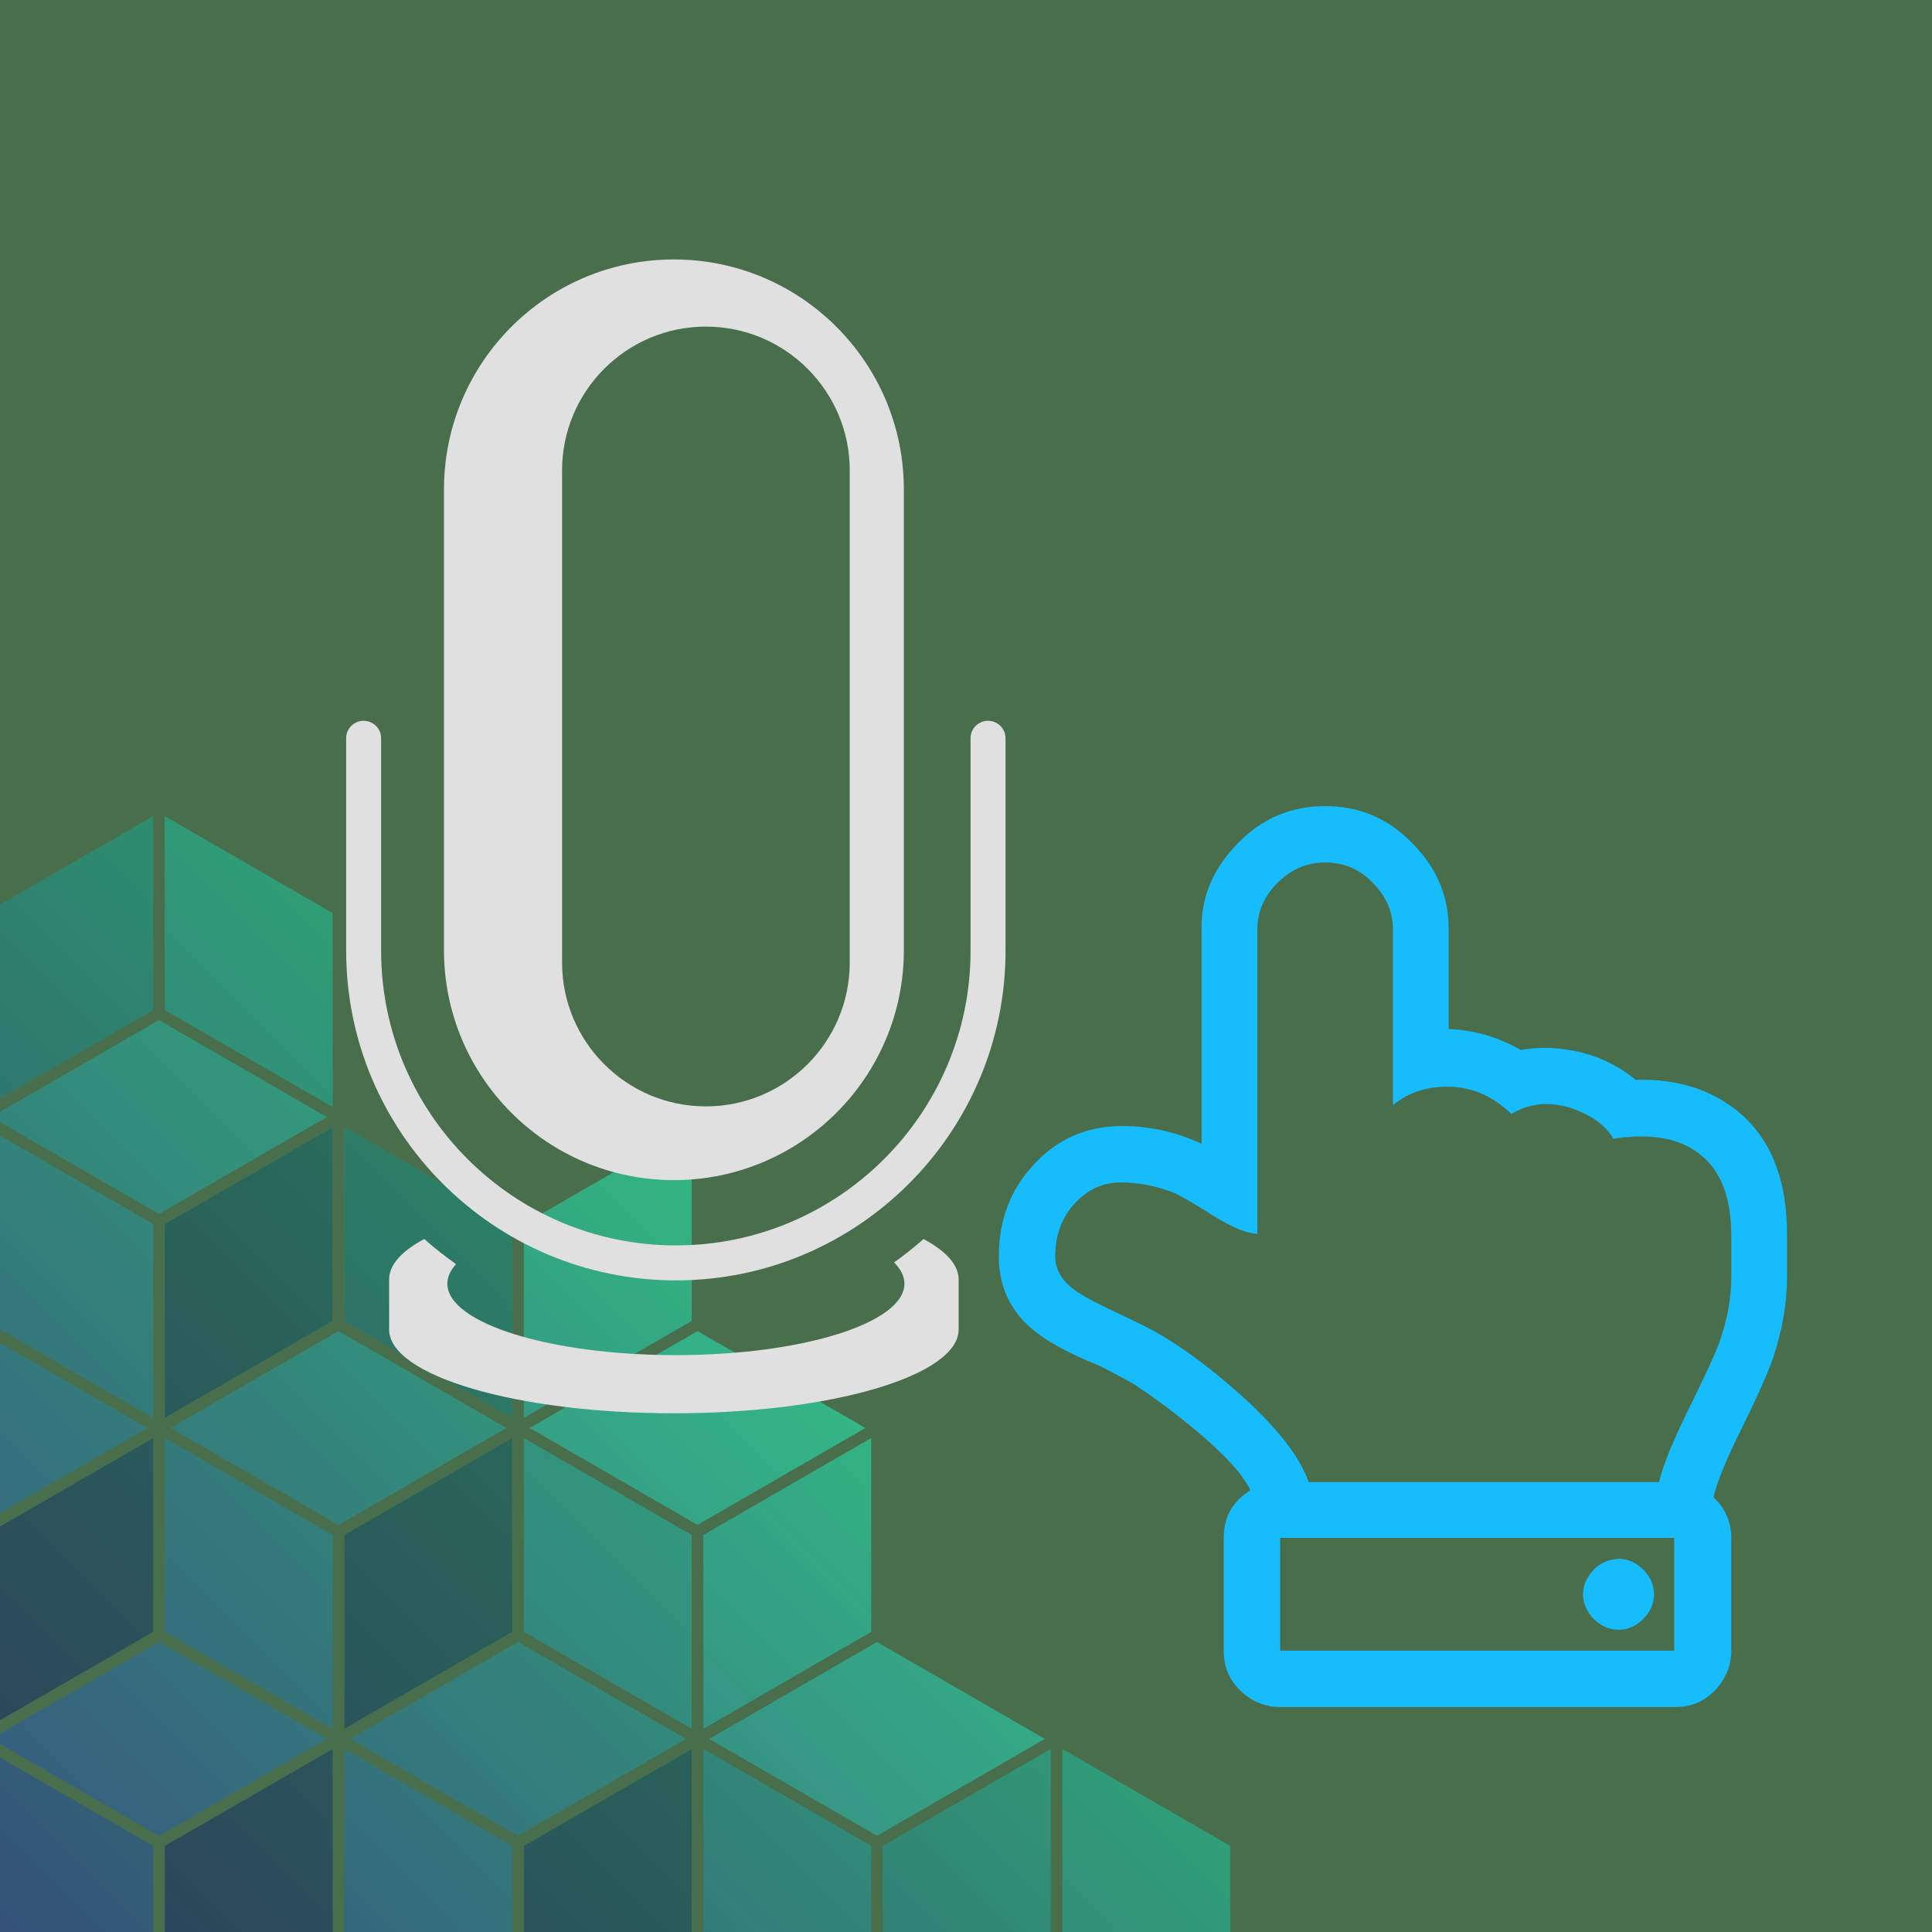
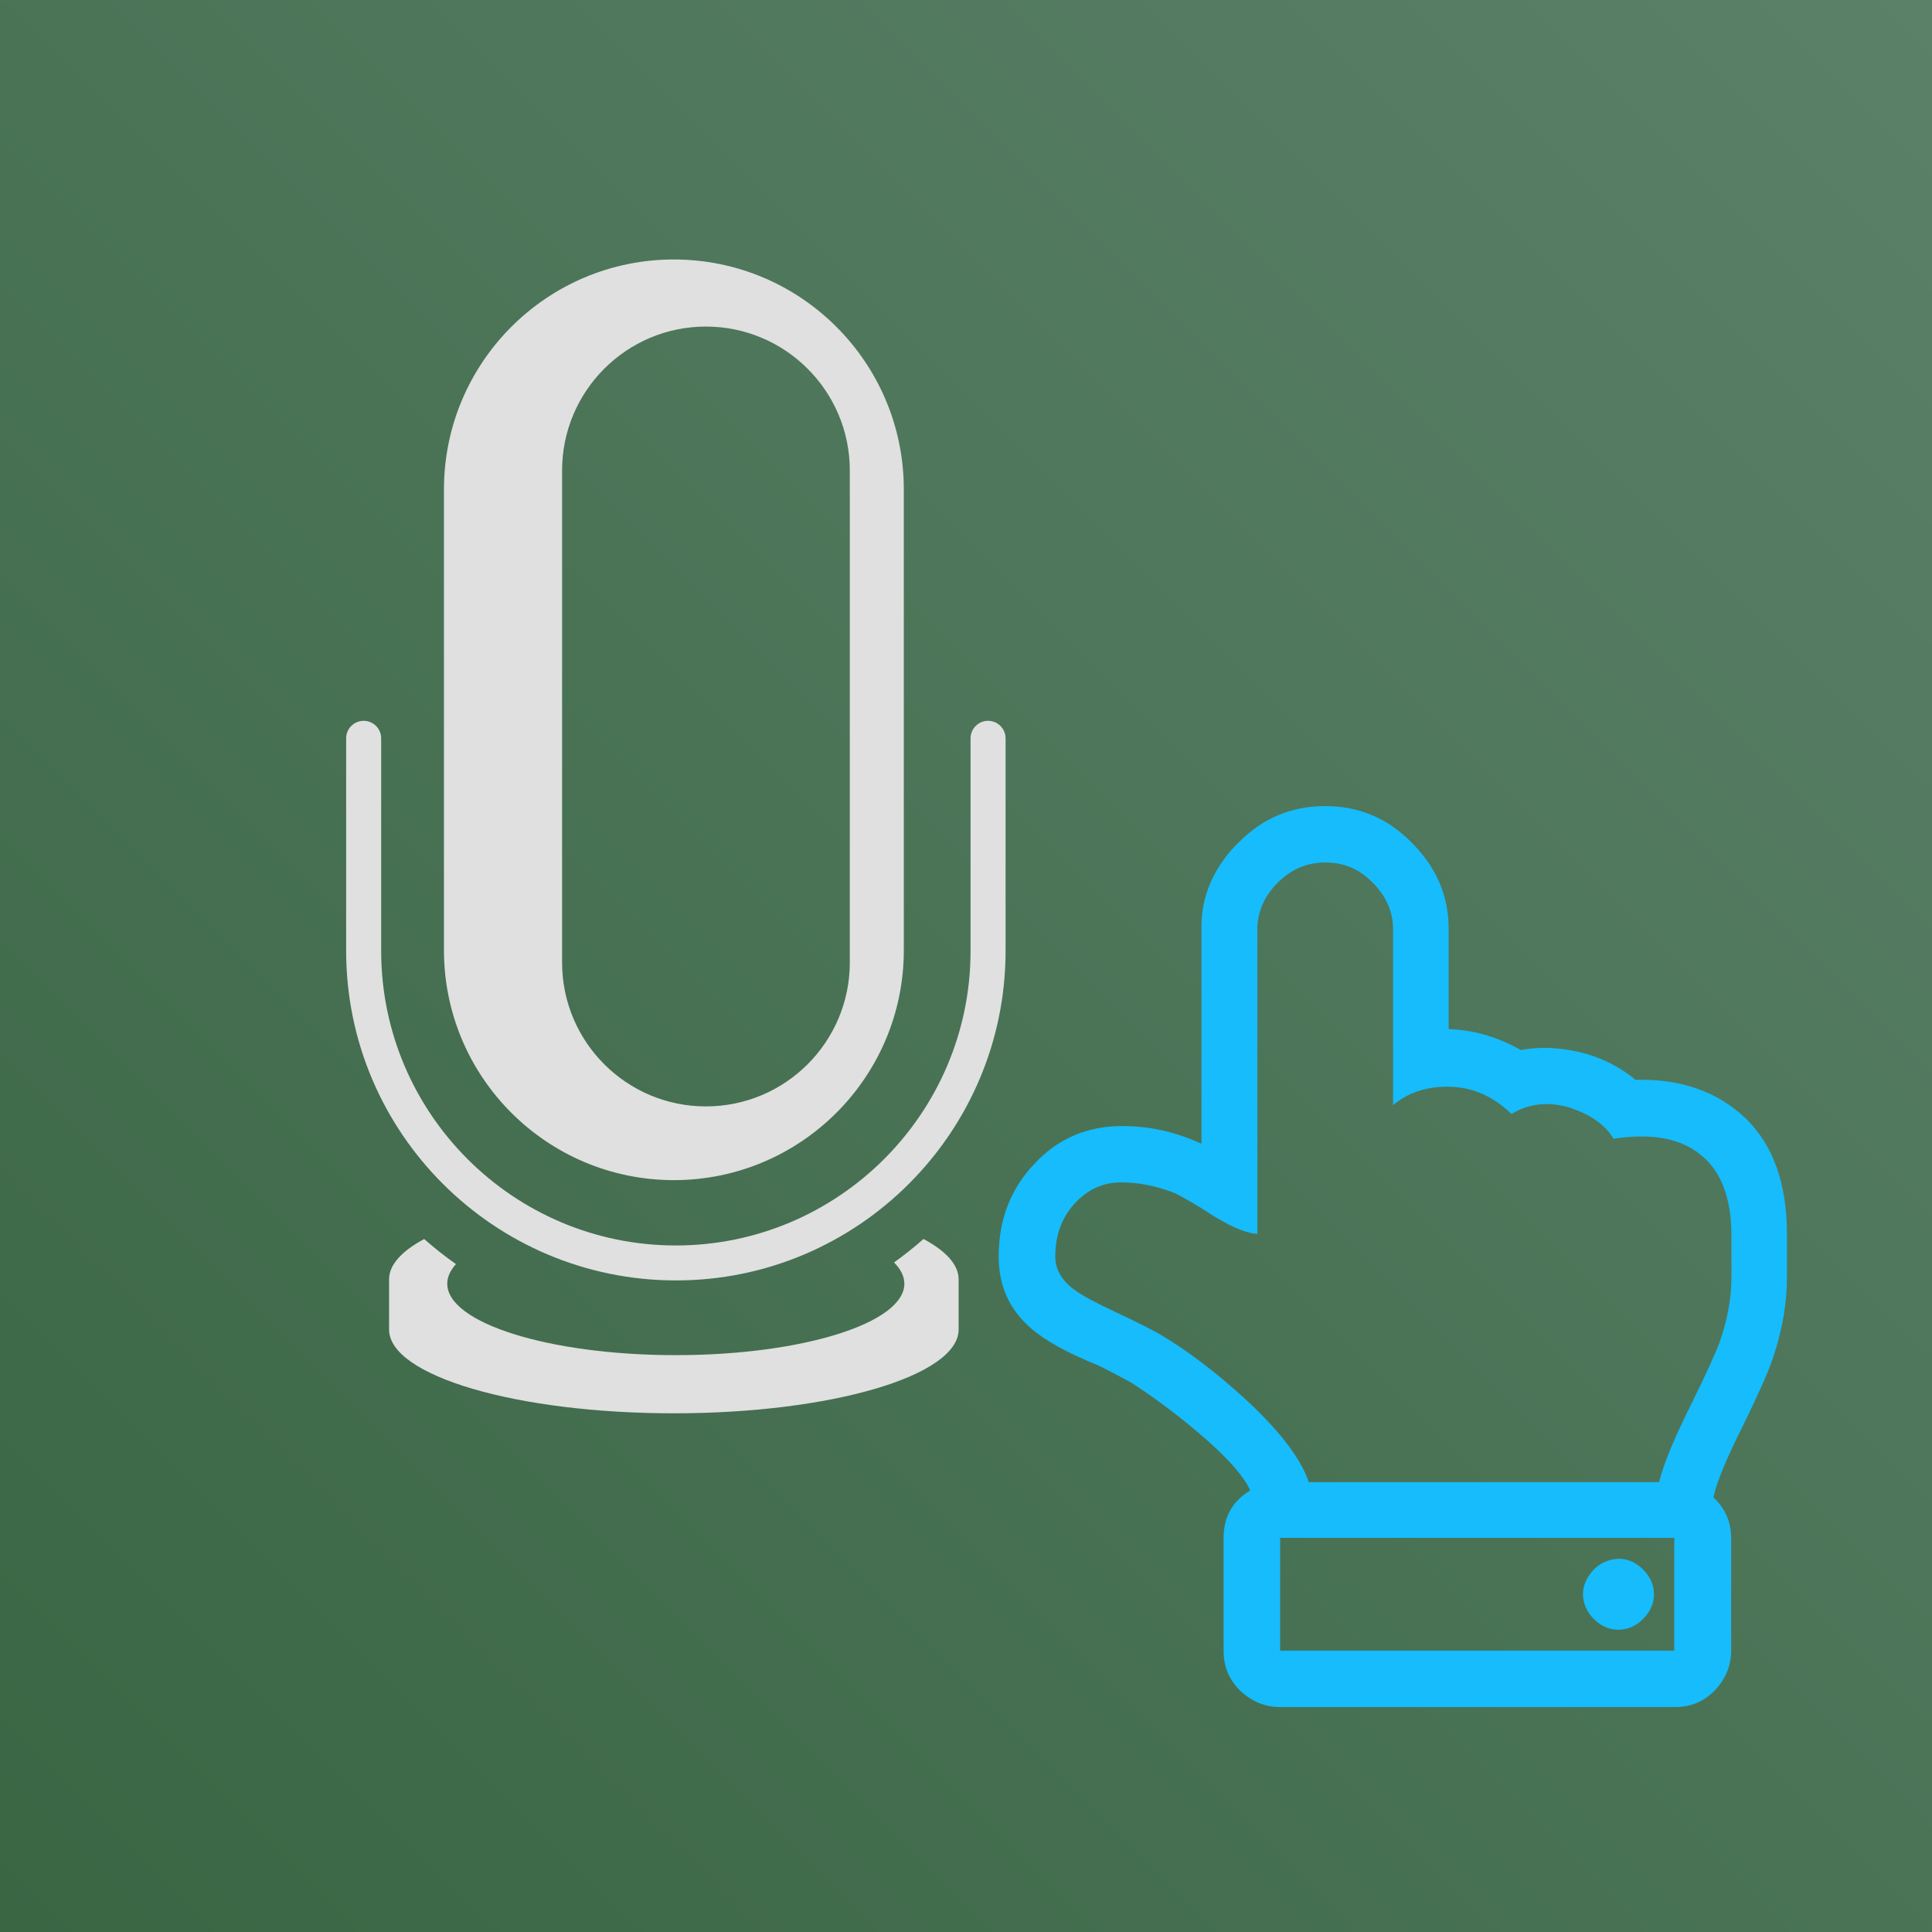
<svg xmlns="http://www.w3.org/2000/svg" id="Ebene_1" viewBox="0 0 288 288">
  <defs>
-     <style>.cls-1{fill:rgba(25,28,30,.55);}.cls-1,.cls-2,.cls-3,.cls-4,.cls-5,.cls-6,.cls-7,.cls-8,.cls-9,.cls-10,.cls-11,.cls-12,.cls-13,.cls-14,.cls-15,.cls-16{fill-rule:evenodd;}.cls-1,.cls-17,.cls-8,.cls-14{opacity:.6;}.cls-2{fill:rgba(25,28,30,.72);}.cls-2,.cls-4,.cls-5,.cls-6,.cls-10,.cls-11,.cls-15,.cls-16{opacity:.4;}.cls-3{fill:rgba(25,28,30,.99);opacity:.5;}.cls-4,.cls-9{fill:rgba(25,28,30,.88);}.cls-5{fill:rgba(25,28,30,.76);}.cls-6{fill:rgba(25,28,30,.48);}.cls-18,.cls-13{fill:#e0e0e0;}.cls-7{opacity:.8;}.cls-7,.cls-10{fill:#191c1e;}.cls-8{fill:rgba(25,28,30,.62);}.cls-9{opacity:.7;}.cls-11{fill:rgba(25,28,30,.54);}.cls-12{fill:url(#Unbenannter_Verlauf_119);fill-opacity:.66;}.cls-19{fill:#16bcfb;}.cls-20{fill:#486e4c;}.cls-14{fill:rgba(25,28,30,.66);}.cls-15{fill:rgba(25,28,30,.45);}.cls-16{fill:rgba(25,28,30,.36);}</style>
-     <linearGradient id="Unbenannter_Verlauf_119" x1="5.755" y1="297.858" x2="119.347" y2="184.266" gradientUnits="userSpaceOnUse">
-       <stop offset="0" stop-color="#3758bb" />
-       <stop offset="1" stop-color="#2cffb2" />
+     <style>.cls-1{fill:url(#Unbenannter_Verlauf_224);}.cls-2,.cls-3{fill:#e0e0e0;}.cls-3{fill-rule:evenodd;}.cls-4{fill:#16bcfb;}</style>
+     <linearGradient id="Unbenannter_Verlauf_224" x1="0" y1="288" x2="288" y2="0" gradientUnits="userSpaceOnUse">
+       <stop offset="0" stop-color="#3a6644" />
+       <stop offset="1" stop-color="#5b8169" />
    </linearGradient>
  </defs>
-   <rect class="cls-20" width="288" height="288" />
-   <path class="cls-12" d="m-2.191,260.723l-0,29.189h25.019l0-14.744c-8.34-4.815-16.679-9.63-25.019-14.445Zm26.76-46.349l-0,28.889,25.018,14.444 0-28.889c-8.339-4.815-16.679-9.63-25.018-14.445Zm-1.741,0l-25.019,14.445-0,28.889,25.019-14.444 0-28.889Zm.87,30.397l-25.019,14.444,25.019,14.445,25.019-14.445c-8.34-4.815-16.679-9.63-25.019-14.444Zm.87-123.095l-0,28.889,25.019,14.444 0-28.889c-8.34-4.815-16.679-9.63-25.019-14.445Zm-1.741,0l-25.019,14.445-0,28.889,25.019-14.444 0-28.889Zm.87,30.397l-25.019,14.444,25.019,14.445,25.019-14.445c-8.34-4.815-16.679-9.63-25.019-14.444Zm54.389,62.301l-0,28.889,25.019,14.444 0-28.889c-8.34-4.815-16.679-9.63-25.019-14.445Zm-1.741,0l-25.019,14.445-0,28.889,25.019-14.444 0-28.889Zm.87,30.397l-25.019,14.444,25.019,14.445,25.019-14.445c-8.34-4.815-16.679-9.63-25.019-14.444Zm52.649-30.397l-25.019,14.445-0,28.889,25.019-14.444 0-28.889Zm.87,30.397l-25.019,14.444,25.019,14.445,25.019-14.445c-8.34-4.815-16.68-9.63-25.019-14.444Zm-79.408,15.952l-0,29.189h25.019l0-14.744c-8.339-4.815-16.679-9.63-25.019-14.445Zm-1.741,0l-25.018,14.445-0,14.744h25.018l0-29.189Zm55.26 0l-0,29.189h25.019l0-14.744c-8.34-4.815-16.679-9.63-25.019-14.445Zm-1.741,0l-25.019,14.445-0,14.744h25.019l0-29.189Zm55.26 0l-0,29.189h25.018l0-14.744c-8.339-4.815-16.679-9.63-25.018-14.445Zm-1.741,0l-25.019,14.445-0,14.744h25.019l0-29.189ZM-2.191,168.025l-0,28.889,25.019,14.444 0-28.889c-8.34-4.815-16.679-9.63-25.019-14.445Zm0,30.9l-0,27.884,24.148-13.942c-8.34-4.815-15.809-9.127-24.148-13.942Zm53.519-30.9l-0,28.889,25.019,14.444 0-28.889c-8.339-4.815-16.679-9.63-25.019-14.445Zm-1.741,0l-25.018,14.445-0,28.889,25.018-14.444 0-28.889Zm.87,30.397l-25.018,14.444,25.018,14.445,25.019-14.445c-8.339-4.815-16.679-9.63-25.019-14.444Zm52.649-30.397l-25.019,14.445-0,28.889,25.019-14.444 0-28.889Zm.87,30.397l-25.019,14.444,25.019,14.445,25.019-14.445c-8.34-4.815-16.679-9.63-25.019-14.444Z" />
-   <g class="cls-17">
-     <path class="cls-14" d="m-2.191,260.723l-0,29.189h25.019l0-14.744c-8.34-4.815-16.679-9.63-25.019-14.445Z" />
-     <path class="cls-1" d="m24.569,214.374l-0,28.889,25.018,14.444 0-28.889c-8.339-4.815-16.679-9.63-25.018-14.445Z" />
-     <path class="cls-7" d="m22.828,214.374l-25.019,14.445-0,28.889,25.019-14.444 0-28.889Z" />
-     <path class="cls-5" d="m23.698,244.771l-25.019,14.444,25.019,14.445,25.019-14.445c-8.34-4.815-16.679-9.63-25.019-14.444Z" />
-     <path class="cls-8" d="m24.569,121.677l-0,28.889,25.019,14.444 0-28.889c-8.34-4.815-16.679-9.63-25.019-14.445Z" />
-     <path class="cls-3" d="m22.828,121.677l-25.019,14.445-0,28.889,25.019-14.444 0-28.889Z" />
-     <path class="cls-5" d="m23.698,152.074l-25.019,14.444,25.019,14.445,25.019-14.445c-8.34-4.815-16.679-9.63-25.019-14.444Z" />
-     <path class="cls-2" d="m78.087,214.374l-0,28.889,25.019,14.444 0-28.889c-8.34-4.815-16.679-9.63-25.019-14.445Z" />
-     <path class="cls-7" d="m76.347,214.374l-25.019,14.445-0,28.889,25.019-14.444 0-28.889Z" />
-     <path class="cls-5" d="m77.217,244.771l-25.019,14.444,25.019,14.445,25.019-14.445c-8.34-4.815-16.679-9.63-25.019-14.444Z" />
-     <path class="cls-15" d="m129.866,214.374l-25.019,14.445-0,28.889,25.019-14.444 0-28.889Z" />
-     <path class="cls-6" d="m130.736,244.771l-25.019,14.444,25.019,14.445,25.019-14.445c-8.34-4.815-16.68-9.63-25.019-14.444Z" />
-     <path class="cls-1" d="m51.328,260.723l-0,29.189h25.019l0-14.744c-8.339-4.815-16.679-9.63-25.019-14.445Z" />
-     <path class="cls-7" d="m49.587,260.723l-25.018,14.445-0,14.744h25.018l0-29.189Z" />
-     <path class="cls-4" d="m104.847,260.723l-0,29.189h25.019l0-14.744c-8.34-4.815-16.679-9.63-25.019-14.445Z" />
-     <path class="cls-7" d="m103.106,260.723l-25.019,14.445-0,14.744h25.019l0-29.189Z" />
-     <path class="cls-4" d="m158.366,260.723l-0,29.189h25.018l0-14.744c-8.339-4.815-16.679-9.63-25.018-14.445Z" />
-     <path class="cls-10" d="m156.625,260.723l-25.019,14.445-0,14.744h25.019l0-29.189Z" />
-     <path class="cls-1" d="m-2.191,168.025l-0,28.889,25.019,14.444 0-28.889c-8.34-4.815-16.679-9.63-25.019-14.445Z" />
-     <path class="cls-5" d="m-2.191,198.925l-0,27.884,24.148-13.942c-8.34-4.815-15.809-9.127-24.148-13.942Z" />
-     <path class="cls-9" d="m51.328,168.025l-0,28.889,25.019,14.444 0-28.889c-8.339-4.815-16.679-9.63-25.019-14.445Z" />
-     <path class="cls-7" d="m49.587,168.025l-25.018,14.445-0,28.889,25.018-14.444 0-28.889Z" />
-     <path class="cls-5" d="m50.457,198.422l-25.018,14.444,25.018,14.445,25.019-14.445c-8.339-4.815-16.679-9.63-25.019-14.444Z" />
-     <path class="cls-11" d="m103.106,168.025l-25.019,14.445-0,28.889,25.019-14.444 0-28.889Z" />
-     <path class="cls-16" d="m103.977,198.422l-25.019,14.444,25.019,14.445,25.019-14.445c-8.34-4.815-16.679-9.63-25.019-14.444Z" />
-   </g>
-   <path class="cls-19" d="m184.594,125.639c3.589-3.684,7.934-5.478,12.94-5.478s9.351,1.795,12.94,5.478c3.684,3.684,5.478,7.934,5.478,12.845v14.923h.283c3.684.189,7.178,1.228,10.484,3.117,2.928-.567,5.95-.378,9.067.378,3.022.756,5.761,2.172,8.028,4.061,6.8-.189,12.279,1.795,16.434,5.761,4.156,4.061,6.139,9.823,6.139,17.284v6.328c0,3.872-.661,7.839-2.078,12.09-.85,2.456-2.361,5.761-4.439,10.012-2.456,4.911-3.967,8.501-4.439,10.767,1.7,1.606,2.645,3.589,2.645,6.045v16.812c0,2.267-.85,4.25-2.456,5.95-1.7,1.7-3.589,2.456-5.95,2.456h-58.843c-2.267,0-4.25-.85-5.95-2.456-1.7-1.7-2.456-3.589-2.456-5.95v-16.812c0-3.117,1.322-5.478,3.967-7.084-1.039-2.267-3.684-5.195-7.839-8.689-3.684-3.117-6.989-5.478-9.728-7.273-.85-.472-2.55-1.417-5.006-2.645-4.723-1.889-8.028-3.778-10.012-5.478-3.306-2.834-4.911-6.423-4.911-10.767,0-5.384,1.7-10.012,5.289-13.79,3.495-3.778,7.839-5.667,13.129-5.667,4.061,0,7.934.85,11.806,2.645v-32.019c-.094-4.817,1.795-9.162,5.478-12.845Zm20.024,5.95c-1.983-2.078-4.345-3.022-7.084-3.022s-5.1,1.039-7.084,3.022c-1.983,1.983-3.022,4.345-3.022,6.895v45.431c-1.417,0-3.589-.85-6.517-2.645-2.456-1.606-4.439-2.739-5.761-3.4-2.645-1.039-5.289-1.606-8.028-1.606s-5.006,1.039-6.989,3.211c-1.889,2.078-2.834,4.723-2.834,7.839,0,1.889.945,3.589,2.928,5.006,1.133.85,3.306,1.983,6.328,3.4,3.022,1.417,5.289,2.55,6.706,3.4,4.061,2.456,8.123,5.573,12.373,9.445,5.1,4.723,8.217,8.784,9.445,12.373h52.231c.661-2.834,2.361-6.8,5.006-12.09,1.889-3.872,3.211-6.706,3.967-8.689,1.228-3.495,1.795-6.706,1.795-9.728v-6.234c0-5.573-1.511-9.634-4.628-12.09-3.022-2.456-7.367-3.211-12.94-2.361-1.228-2.078-3.4-3.589-6.517-4.628-3.117-.945-6.045-.661-8.689.945-2.739-2.645-5.762-3.967-9.162-4.061-3.4-.094-6.234.85-8.501,2.739v-26.257c0-2.55-1.039-4.911-3.022-6.895Zm44.959,114.474v-16.812h-58.748v16.812h58.748Zm-11.995-12.09c-1.039,1.133-1.606,2.361-1.606,3.684s.567,2.645,1.606,3.684c1.039,1.039,2.267,1.606,3.684,1.606,1.417,0,2.645-.567,3.684-1.606,1.039-1.039,1.606-2.267,1.606-3.684s-.567-2.645-1.606-3.684c-1.039-1.039-2.267-1.606-3.684-1.606-1.417.094-2.645.567-3.684,1.606Z" />
-   <path class="cls-13" d="m137.67,184.699c3.337,1.784,5.231,3.832,5.231,6.008v7.484c0,6.895-19.022,12.485-42.447,12.485s-42.447-5.59-42.447-12.485v-7.484c0-2.176,1.903-4.224,5.231-6.008,1.51,1.331,3.098,2.577,4.745,3.738-.845.93-1.297,1.912-1.297,2.919,0,5.88,15.267,10.65,34.067,10.65s34.067-4.77,34.067-10.65c0-1.101-.538-2.168-1.536-3.166,1.519-1.092,2.987-2.253,4.386-3.49Z" />
-   <path class="cls-18" d="m100.761,190.865c-27.118,0-49.16-22.041-49.16-49.134v-31.678c0-1.44,1.167-2.607,2.607-2.607s2.607,1.167,2.607,2.607v31.678c0,24.217,19.702,43.919,43.919,43.919,24.243,0,43.945-19.702,43.945-43.919v-31.678c0-1.44,1.167-2.607,2.607-2.607s2.607,1.167,2.607,2.607v31.678c0,27.093-22.041,49.134-49.134,49.134Z" />
-   <path class="cls-13" d="m66.182,72.957c0-18.92,15.352-34.281,34.272-34.281s34.281,15.361,34.281,34.281v68.689c0,18.911-15.361,34.272-34.281,34.272s-34.272-15.361-34.272-34.272v-68.689Zm17.605-2.825c0-11.836,9.609-21.446,21.437-21.446,11.836,0,21.446,9.609,21.446,21.446v73.349c0,11.836-9.609,21.446-21.446,21.446-11.828,0-21.437-9.609-21.437-21.446v-73.349Z" />
+   <rect class="cls-1" y="0" width="288" height="288" />
+   <path class="cls-4" d="M184.59,125.64c3.59-3.68,7.93-5.48,12.94-5.48s9.35,1.79,12.94,5.48c3.68,3.68,5.48,7.93,5.48,12.85v14.92h.28c3.68.19,7.18,1.23,10.48,3.12,2.93-.57,5.95-.38,9.07.38,3.02.76,5.76,2.17,8.03,4.06,6.8-.19,12.28,1.79,16.43,5.76,4.16,4.06,6.14,9.82,6.14,17.28v6.33c0,3.87-.66,7.84-2.08,12.09-.85,2.46-2.36,5.76-4.44,10.01-2.46,4.91-3.97,8.5-4.44,10.77,1.7,1.61,2.64,3.59,2.64,6.04v16.81c0,2.27-.85,4.25-2.46,5.95-1.7,1.7-3.59,2.46-5.95,2.46h-58.84c-2.27,0-4.25-.85-5.95-2.46-1.7-1.7-2.46-3.59-2.46-5.95v-16.81c0-3.12,1.32-5.48,3.97-7.08-1.04-2.27-3.68-5.19-7.84-8.69-3.68-3.12-6.99-5.48-9.73-7.27-.85-.47-2.55-1.42-5.01-2.64-4.72-1.89-8.03-3.78-10.01-5.48-3.31-2.83-4.91-6.42-4.91-10.77,0-5.38,1.7-10.01,5.29-13.79,3.49-3.78,7.84-5.67,13.13-5.67,4.06,0,7.93.85,11.81,2.64v-32.02c-.09-4.82,1.79-9.16,5.48-12.85ZM204.62,131.59c-1.98-2.08-4.34-3.02-7.08-3.02s-5.1,1.04-7.08,3.02c-1.98,1.98-3.02,4.34-3.02,6.89v45.43c-1.42,0-3.59-.85-6.52-2.64-2.46-1.61-4.44-2.74-5.76-3.4-2.64-1.04-5.29-1.61-8.03-1.61s-5.01,1.04-6.99,3.21c-1.89,2.08-2.83,4.72-2.83,7.84,0,1.89.94,3.59,2.93,5.01,1.13.85,3.31,1.98,6.33,3.4,3.02,1.42,5.29,2.55,6.71,3.4,4.06,2.46,8.12,5.57,12.37,9.45,5.1,4.72,8.22,8.78,9.45,12.37h52.23c.66-2.83,2.36-6.8,5.01-12.09,1.89-3.87,3.21-6.71,3.97-8.69,1.23-3.49,1.79-6.71,1.79-9.73v-6.23c0-5.57-1.51-9.63-4.63-12.09-3.02-2.46-7.37-3.21-12.94-2.36-1.23-2.08-3.4-3.59-6.52-4.63-3.12-.94-6.04-.66-8.69.94-2.74-2.64-5.76-3.97-9.16-4.06-3.4-.09-6.23.85-8.5,2.74v-26.26c0-2.55-1.04-4.91-3.02-6.89ZM249.58,246.06v-16.81h-58.75v16.81h58.75ZM237.58,233.97c-1.04,1.13-1.61,2.36-1.61,3.68s.57,2.64,1.61,3.68c1.04,1.04,2.27,1.61,3.68,1.61s2.64-.57,3.68-1.61c1.04-1.04,1.61-2.27,1.61-3.68s-.57-2.64-1.61-3.68c-1.04-1.04-2.27-1.61-3.68-1.61-1.42.09-2.64.57-3.68,1.61Z" />
+   <path class="cls-3" d="M137.67,184.7c3.34,1.78,5.23,3.83,5.23,6.01v7.48c0,6.9-19.02,12.49-42.45,12.49s-42.45-5.59-42.45-12.49v-7.48c0-2.18,1.9-4.22,5.23-6.01,1.51,1.33,3.1,2.58,4.74,3.74-.84.93-1.3,1.91-1.3,2.92,0,5.88,15.27,10.65,34.07,10.65s34.07-4.77,34.07-10.65c0-1.1-.54-2.17-1.54-3.17,1.52-1.09,2.99-2.25,4.39-3.49Z" />
+   <path class="cls-2" d="M100.76,190.87c-27.12,0-49.16-22.04-49.16-49.13v-31.68c0-1.44,1.17-2.61,2.61-2.61s2.61,1.17,2.61,2.61v31.68c0,24.22,19.7,43.92,43.92,43.92s43.94-19.7,43.94-43.92v-31.68c0-1.44,1.17-2.61,2.61-2.61s2.61,1.17,2.61,2.61v31.68c0,27.09-22.04,49.13-49.13,49.13Z" />
+   <path class="cls-3" d="M66.18,72.96c0-18.92,15.35-34.28,34.27-34.28s34.28,15.36,34.28,34.28v68.69c0,18.91-15.36,34.27-34.28,34.27s-34.27-15.36-34.27-34.27v-68.69ZM83.79,70.13c0-11.84,9.61-21.45,21.44-21.45s21.45,9.61,21.45,21.45v73.35c0,11.84-9.61,21.45-21.45,21.45s-21.44-9.61-21.44-21.45v-73.35Z" />
</svg>
